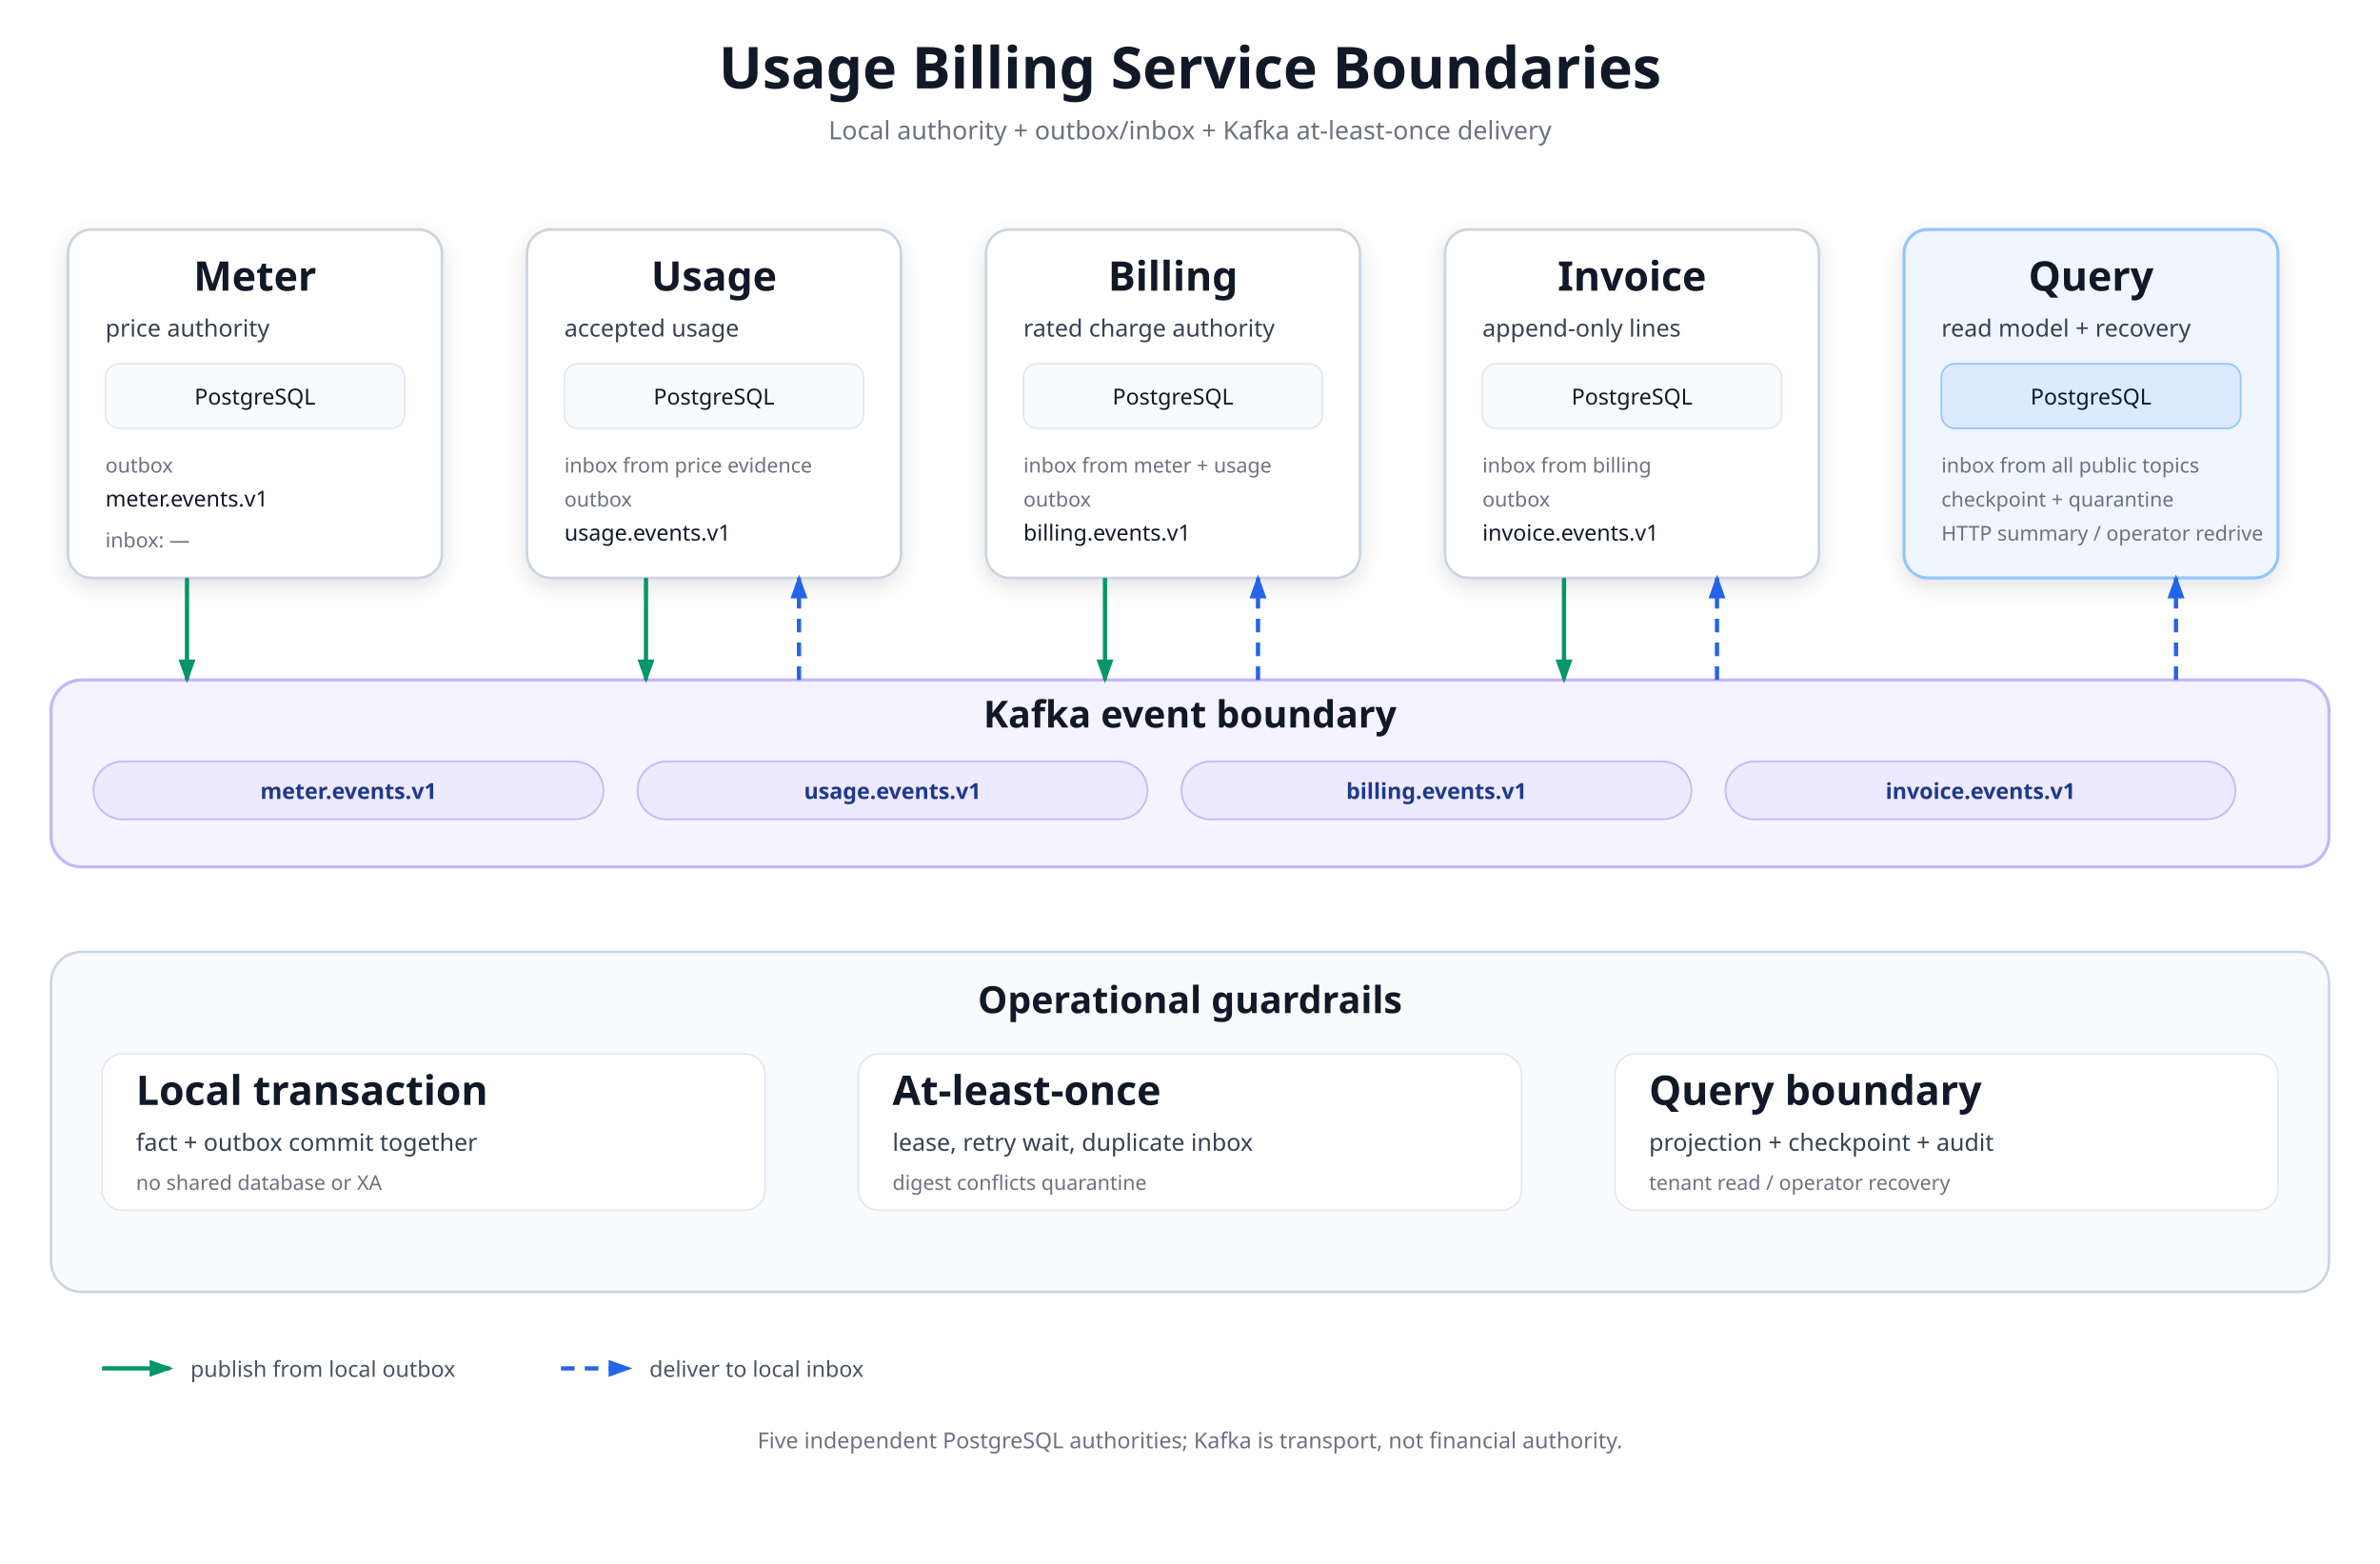
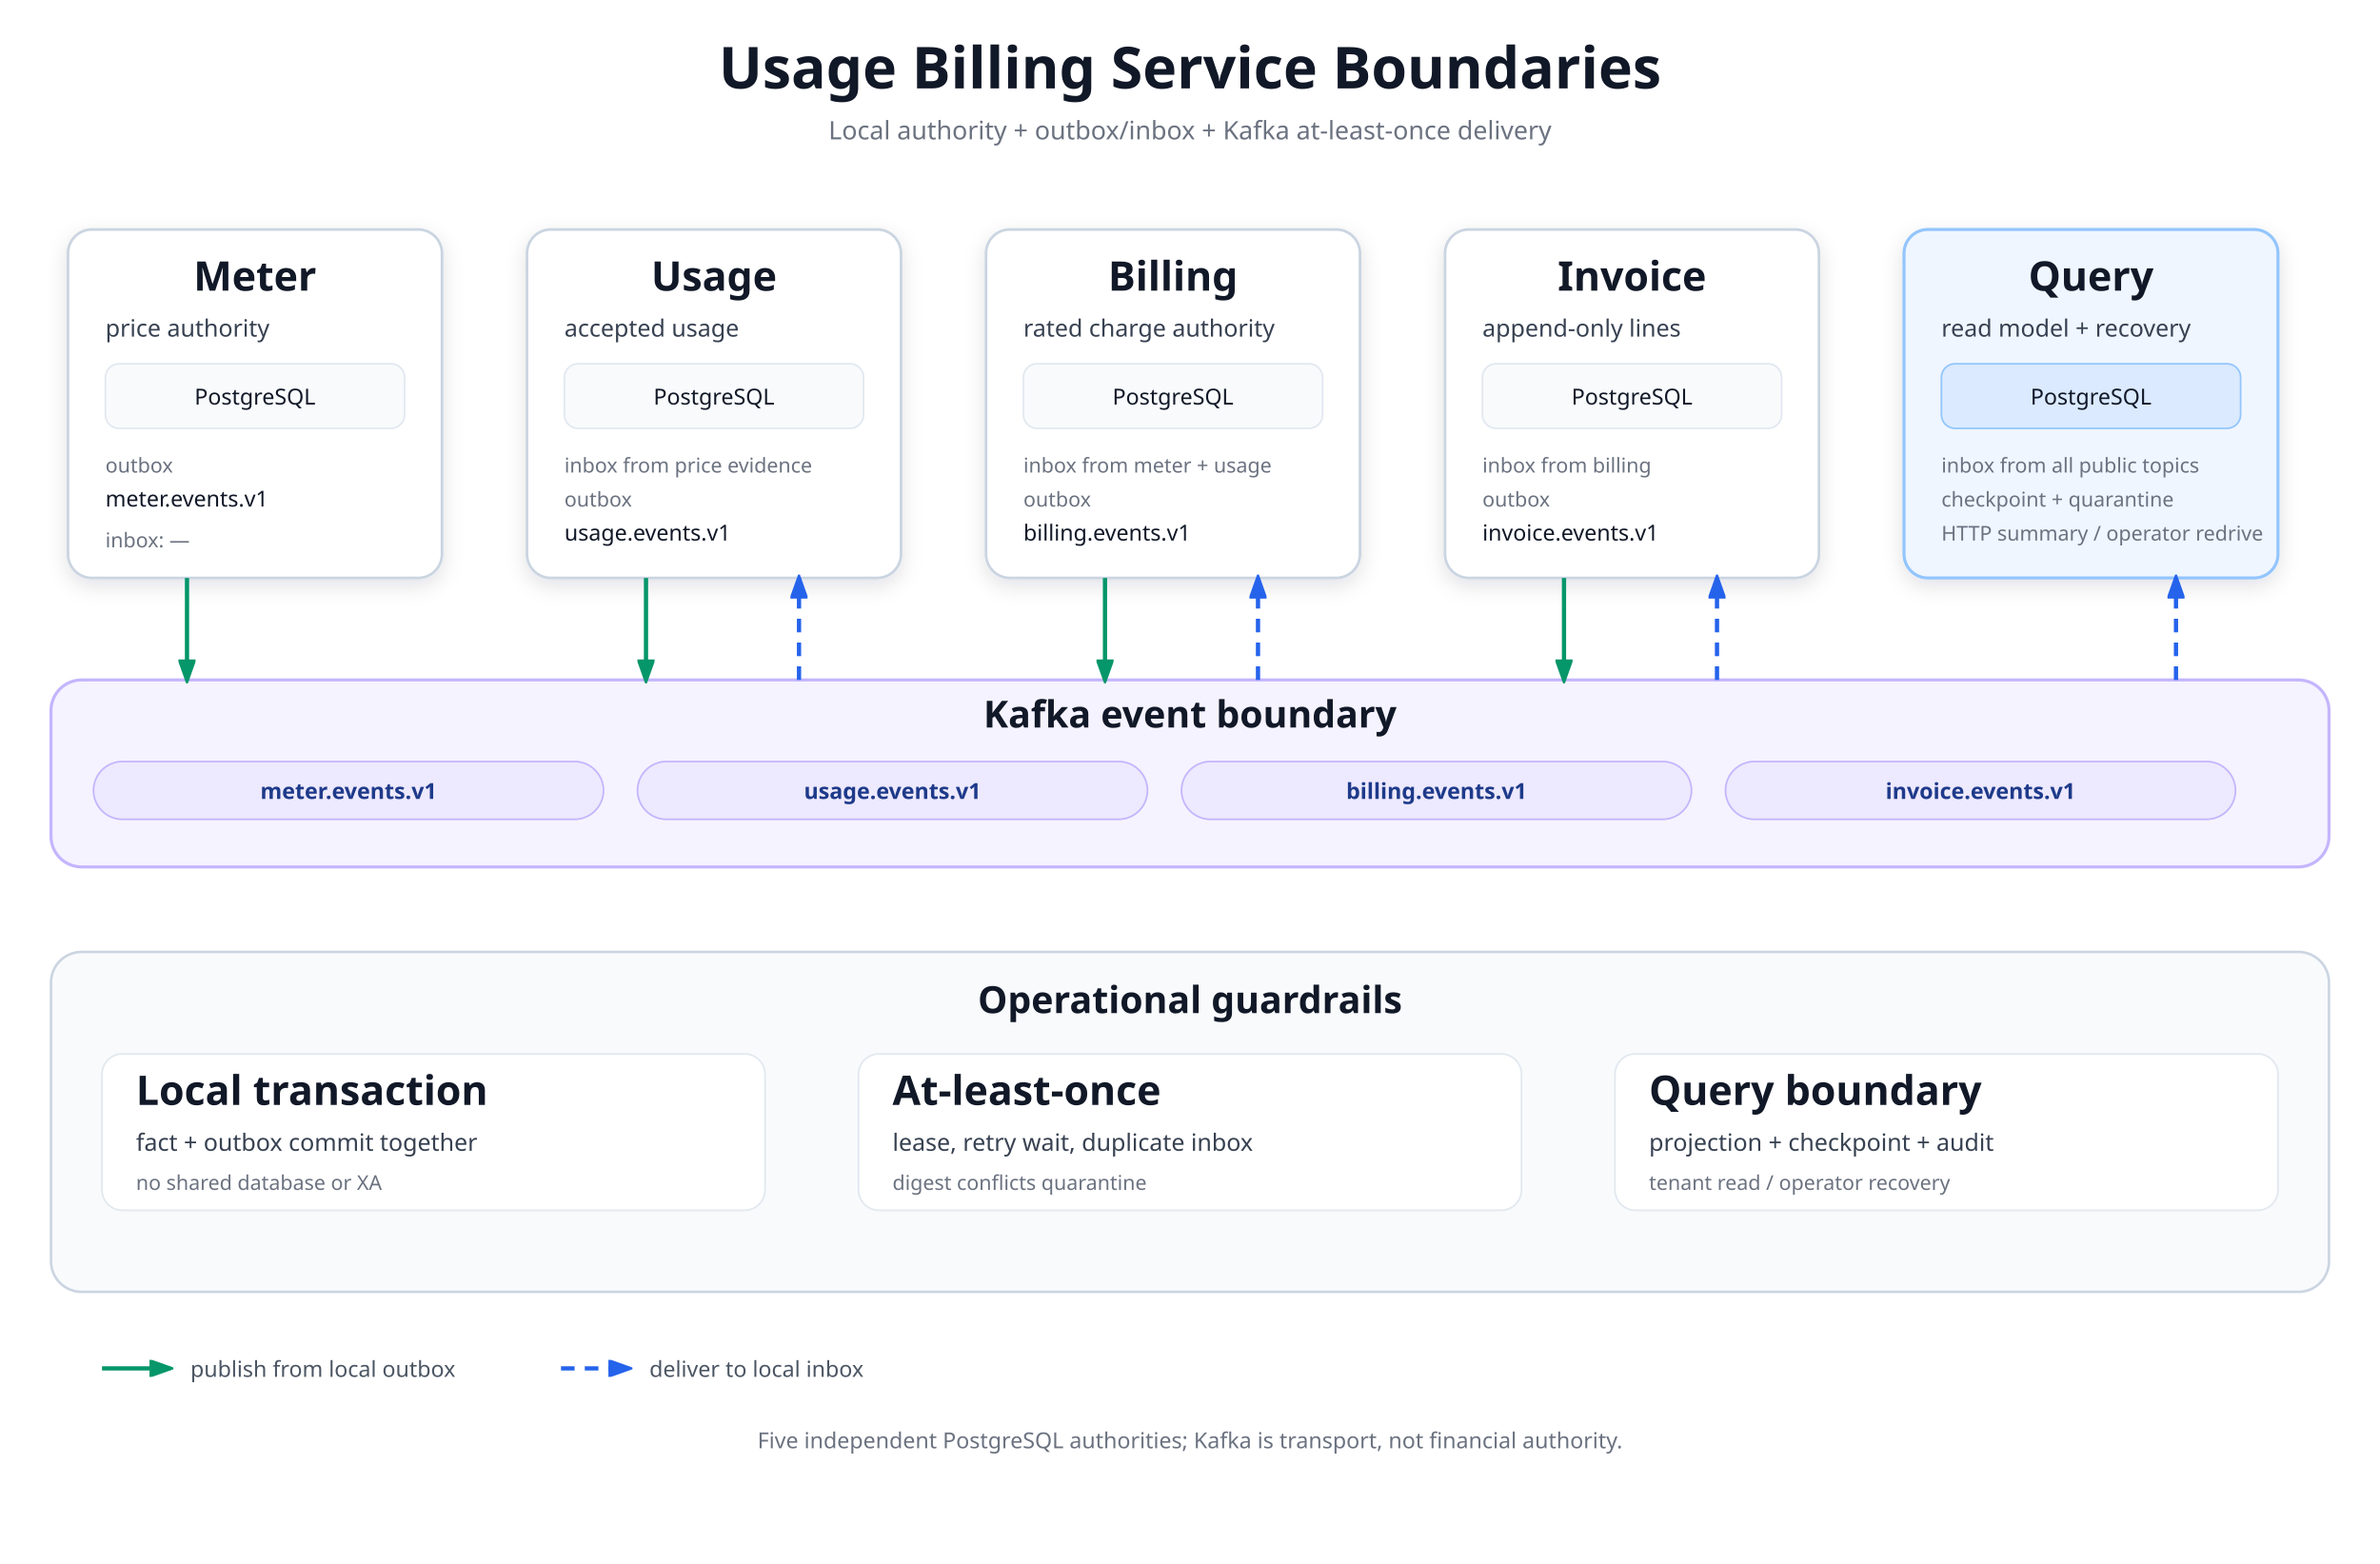
<svg xmlns="http://www.w3.org/2000/svg" viewBox="0 0 1400 920" width="1400" height="920">
  <defs>
    <marker id="arrow-publish" markerWidth="14" markerHeight="10" refX="12" refY="5" orient="auto" markerUnits="userSpaceOnUse">
-       <polygon points="0 0, 14 5, 0 10" fill="#059669" />
+       <path d="M 0 0 L 14 5 L 0 10 Z" fill="#059669" stroke="#059669" stroke-dasharray="none" style="stroke-dasharray:none" />
    </marker>
    <marker id="arrow-deliver" markerWidth="14" markerHeight="10" refX="12" refY="5" orient="auto" markerUnits="userSpaceOnUse">
-       <polygon points="0 0, 14 5, 0 10" fill="#2563eb" />
+       <path d="M 0 0 L 14 5 L 0 10 Z" fill="#2563eb" stroke="#2563eb" stroke-dasharray="none" style="stroke-dasharray:none" />
    </marker>
    <filter id="soft-shadow" x="-20%" y="-20%" width="140%" height="150%">
      <feDropShadow dx="0" dy="4" stdDeviation="6" flood-color="#0f172a" flood-opacity="0.12" />
    </filter>
    <style>
      .title { font-family: 'Architects Daughter'; font-size: 34px; font-weight: 700; fill: #111827; }
      .subtitle { font-family: 'Comic Mono'; font-size: 15px; fill: #6b7280; }
      .service-title { font-family: 'Architects Daughter'; font-size: 24px; font-weight: 700; fill: #111827; }
      .body { font-family: 'Comic Mono'; font-size: 14px; fill: #374151; }
      .small { font-family: 'Comic Mono'; font-size: 12px; fill: #6b7280; }
      .code { font-family: 'Comic Mono'; font-size: 13px; fill: #111827; }
      .topic { font-family: 'Comic Mono'; font-size: 13px; font-weight: 700; fill: #1e3a8a; }
      .band-title { font-family: 'Architects Daughter'; font-size: 22px; font-weight: 700; fill: #111827; }
      .legend { font-family: 'Comic Mono'; font-size: 13px; fill: #4b5563; }
      .footnote { font-family: 'Comic Mono'; font-size: 13px; fill: #6b7280; }
    </style>
  </defs>
  <rect width="1400" height="920" fill="#ffffff" />
  <text x="700" y="52" text-anchor="middle" class="title">Usage Billing Service Boundaries</text>
  <text x="700" y="82" text-anchor="middle" class="subtitle">Local authority + outbox/inbox + Kafka at-least-once delivery</text>
  <g filter="url(#soft-shadow)">
    <rect x="40" y="135" width="220" height="205" rx="14" fill="#ffffff" stroke="#cbd5e1" stroke-width="1.6" />
    <rect x="310" y="135" width="220" height="205" rx="14" fill="#ffffff" stroke="#cbd5e1" stroke-width="1.6" />
    <rect x="580" y="135" width="220" height="205" rx="14" fill="#ffffff" stroke="#cbd5e1" stroke-width="1.6" />
    <rect x="850" y="135" width="220" height="205" rx="14" fill="#ffffff" stroke="#cbd5e1" stroke-width="1.6" />
    <rect x="1120" y="135" width="220" height="205" rx="14" fill="#eff6ff" stroke="#93c5fd" stroke-width="1.8" />
  </g>
  <text x="150" y="171" text-anchor="middle" class="service-title">Meter</text>
  <text x="62" y="198" class="body">price authority</text>
  <rect x="62" y="214" width="176" height="38" rx="8" fill="#f8fafc" stroke="#e2e8f0" />
  <text x="150" y="238" text-anchor="middle" class="code">PostgreSQL</text>
  <text x="62" y="278" class="small">outbox</text>
  <text x="62" y="298" class="code">meter.events.v1</text>
  <text x="62" y="322" class="small">inbox: —</text>
  <text x="420" y="171" text-anchor="middle" class="service-title">Usage</text>
  <text x="332" y="198" class="body">accepted usage</text>
  <rect x="332" y="214" width="176" height="38" rx="8" fill="#f8fafc" stroke="#e2e8f0" />
  <text x="420" y="238" text-anchor="middle" class="code">PostgreSQL</text>
  <text x="332" y="278" class="small">inbox from price evidence</text>
  <text x="332" y="298" class="small">outbox</text>
  <text x="332" y="318" class="code">usage.events.v1</text>
  <text x="690" y="171" text-anchor="middle" class="service-title">Billing</text>
  <text x="602" y="198" class="body">rated charge authority</text>
  <rect x="602" y="214" width="176" height="38" rx="8" fill="#f8fafc" stroke="#e2e8f0" />
  <text x="690" y="238" text-anchor="middle" class="code">PostgreSQL</text>
  <text x="602" y="278" class="small">inbox from meter + usage</text>
  <text x="602" y="298" class="small">outbox</text>
  <text x="602" y="318" class="code">billing.events.v1</text>
  <text x="960" y="171" text-anchor="middle" class="service-title">Invoice</text>
  <text x="872" y="198" class="body">append-only lines</text>
  <rect x="872" y="214" width="176" height="38" rx="8" fill="#f8fafc" stroke="#e2e8f0" />
  <text x="960" y="238" text-anchor="middle" class="code">PostgreSQL</text>
  <text x="872" y="278" class="small">inbox from billing</text>
  <text x="872" y="298" class="small">outbox</text>
  <text x="872" y="318" class="code">invoice.events.v1</text>
  <text x="1230" y="171" text-anchor="middle" class="service-title">Query</text>
  <text x="1142" y="198" class="body">read model + recovery</text>
  <rect x="1142" y="214" width="176" height="38" rx="8" fill="#dbeafe" stroke="#93c5fd" />
  <text x="1230" y="238" text-anchor="middle" class="code">PostgreSQL</text>
  <text x="1142" y="278" class="small">inbox from all public topics</text>
  <text x="1142" y="298" class="small">checkpoint + quarantine</text>
  <text x="1142" y="318" class="small">HTTP summary / operator redrive</text>
  <rect x="30" y="400" width="1340" height="110" rx="18" fill="#f5f3ff" stroke="#c4b5fd" stroke-width="1.8" />
  <text x="700" y="428" text-anchor="middle" class="band-title">Kafka event boundary</text>
  <rect x="55" y="448" width="300" height="34" rx="17" fill="#ede9fe" stroke="#c4b5fd" />
  <rect x="375" y="448" width="300" height="34" rx="17" fill="#ede9fe" stroke="#c4b5fd" />
  <rect x="695" y="448" width="300" height="34" rx="17" fill="#ede9fe" stroke="#c4b5fd" />
  <rect x="1015" y="448" width="300" height="34" rx="17" fill="#ede9fe" stroke="#c4b5fd" />
  <text x="205" y="470" text-anchor="middle" class="topic">meter.events.v1</text>
  <text x="525" y="470" text-anchor="middle" class="topic">usage.events.v1</text>
  <text x="845" y="470" text-anchor="middle" class="topic">billing.events.v1</text>
  <text x="1165" y="470" text-anchor="middle" class="topic">invoice.events.v1</text>
  <path d="M110 340 L110 400" fill="none" stroke="#059669" stroke-width="2.5" marker-end="url(#arrow-publish)" />
  <path d="M380 340 L380 400" fill="none" stroke="#059669" stroke-width="2.5" marker-end="url(#arrow-publish)" />
  <path d="M650 340 L650 400" fill="none" stroke="#059669" stroke-width="2.5" marker-end="url(#arrow-publish)" />
  <path d="M920 340 L920 400" fill="none" stroke="#059669" stroke-width="2.5" marker-end="url(#arrow-publish)" />
  <path d="M470 400 L470 340" fill="none" stroke="#2563eb" stroke-width="2.5" stroke-dasharray="8 6" marker-end="url(#arrow-deliver)" />
  <path d="M740 400 L740 340" fill="none" stroke="#2563eb" stroke-width="2.5" stroke-dasharray="8 6" marker-end="url(#arrow-deliver)" />
  <path d="M1010 400 L1010 340" fill="none" stroke="#2563eb" stroke-width="2.5" stroke-dasharray="8 6" marker-end="url(#arrow-deliver)" />
  <path d="M1280 400 L1280 340" fill="none" stroke="#2563eb" stroke-width="2.5" stroke-dasharray="8 6" marker-end="url(#arrow-deliver)" />
  <rect x="30" y="560" width="1340" height="200" rx="18" fill="#f8fafc" stroke="#cbd5e1" stroke-width="1.5" />
  <text x="700" y="596" text-anchor="middle" class="band-title">Operational guardrails</text>
  <rect x="60" y="620" width="390" height="92" rx="12" fill="#ffffff" stroke="#e2e8f0" />
  <rect x="505" y="620" width="390" height="92" rx="12" fill="#ffffff" stroke="#e2e8f0" />
  <rect x="950" y="620" width="390" height="92" rx="12" fill="#ffffff" stroke="#e2e8f0" />
  <text x="80" y="650" class="service-title" font-size="20">Local transaction</text>
  <text x="80" y="677" class="body">fact + outbox commit together</text>
  <text x="80" y="700" class="small">no shared database or XA</text>
  <text x="525" y="650" class="service-title" font-size="20">At-least-once</text>
  <text x="525" y="677" class="body">lease, retry wait, duplicate inbox</text>
  <text x="525" y="700" class="small">digest conflicts quarantine</text>
  <text x="970" y="650" class="service-title" font-size="20">Query boundary</text>
  <text x="970" y="677" class="body">projection + checkpoint + audit</text>
  <text x="970" y="700" class="small">tenant read / operator recovery</text>
  <line x1="60" y1="805" x2="100" y2="805" stroke="#059669" stroke-width="2.5" marker-end="url(#arrow-publish)" />
  <text x="112" y="810" class="legend">publish from local outbox</text>
  <line x1="330" y1="805" x2="370" y2="805" stroke="#2563eb" stroke-width="2.5" stroke-dasharray="8 6" marker-end="url(#arrow-deliver)" />
  <text x="382" y="810" class="legend">deliver to local inbox</text>
  <text x="700" y="852" text-anchor="middle" class="footnote">Five independent PostgreSQL authorities; Kafka is transport, not financial authority.</text>
</svg>
